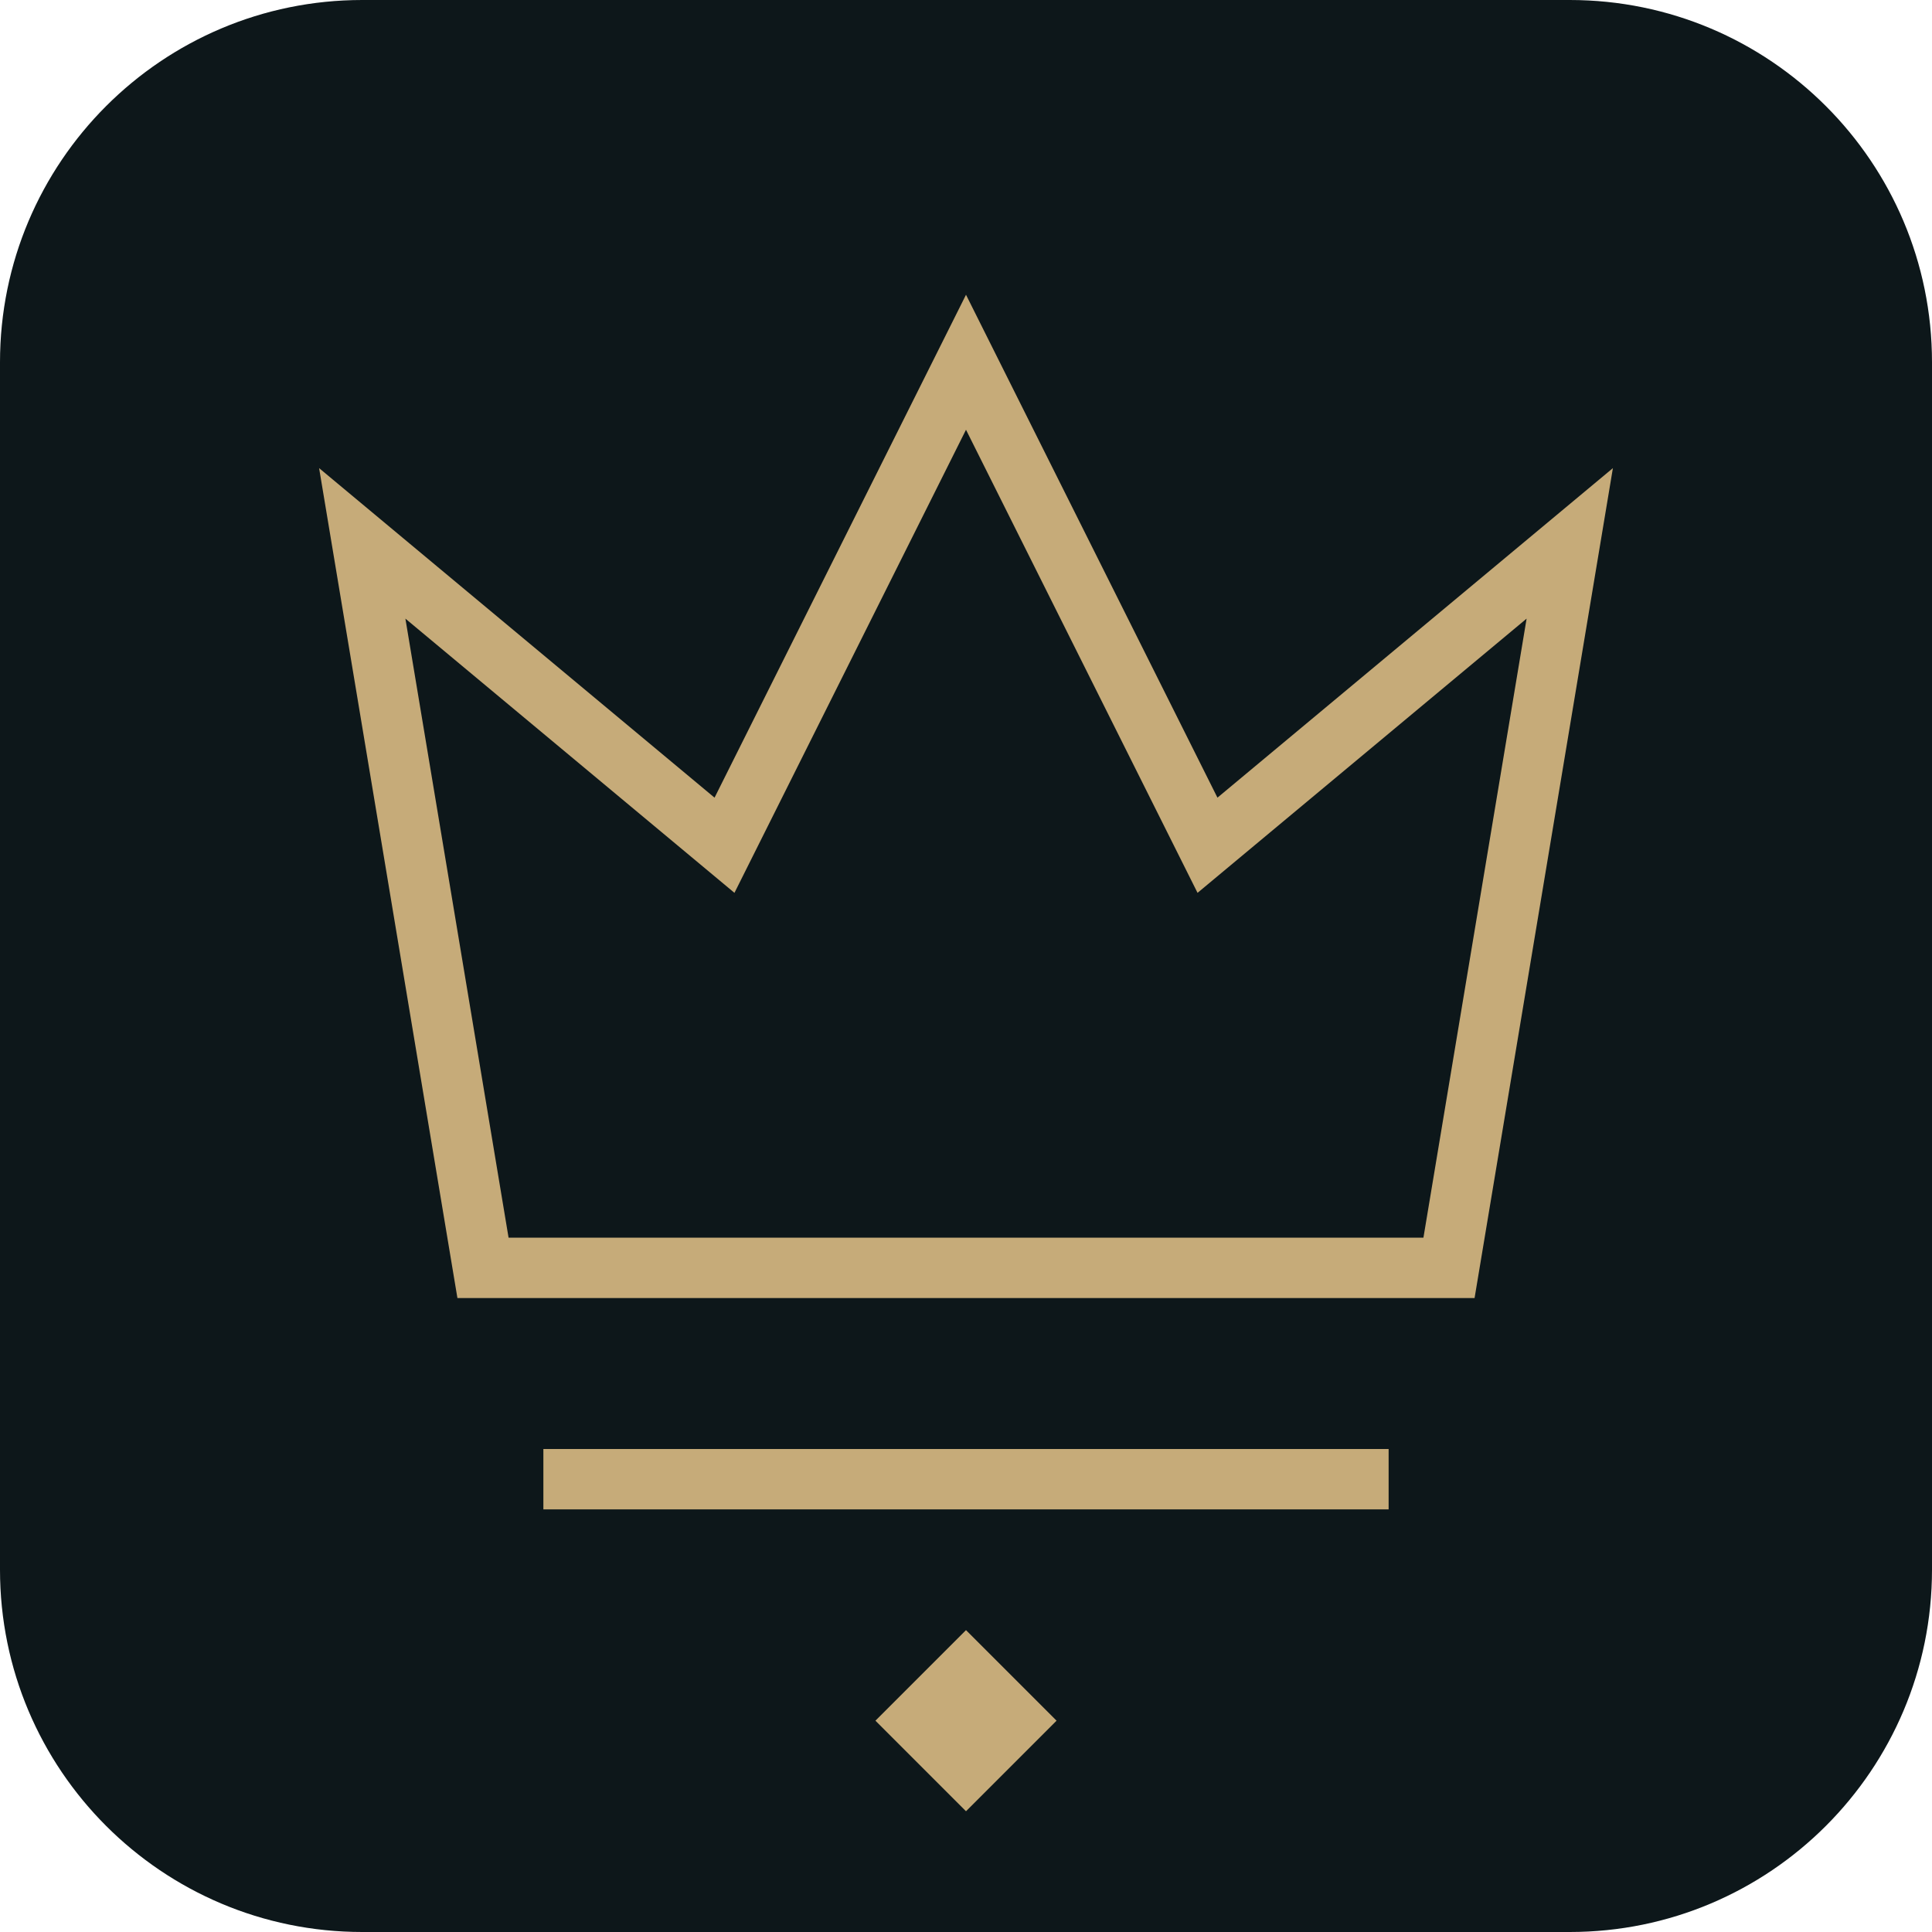
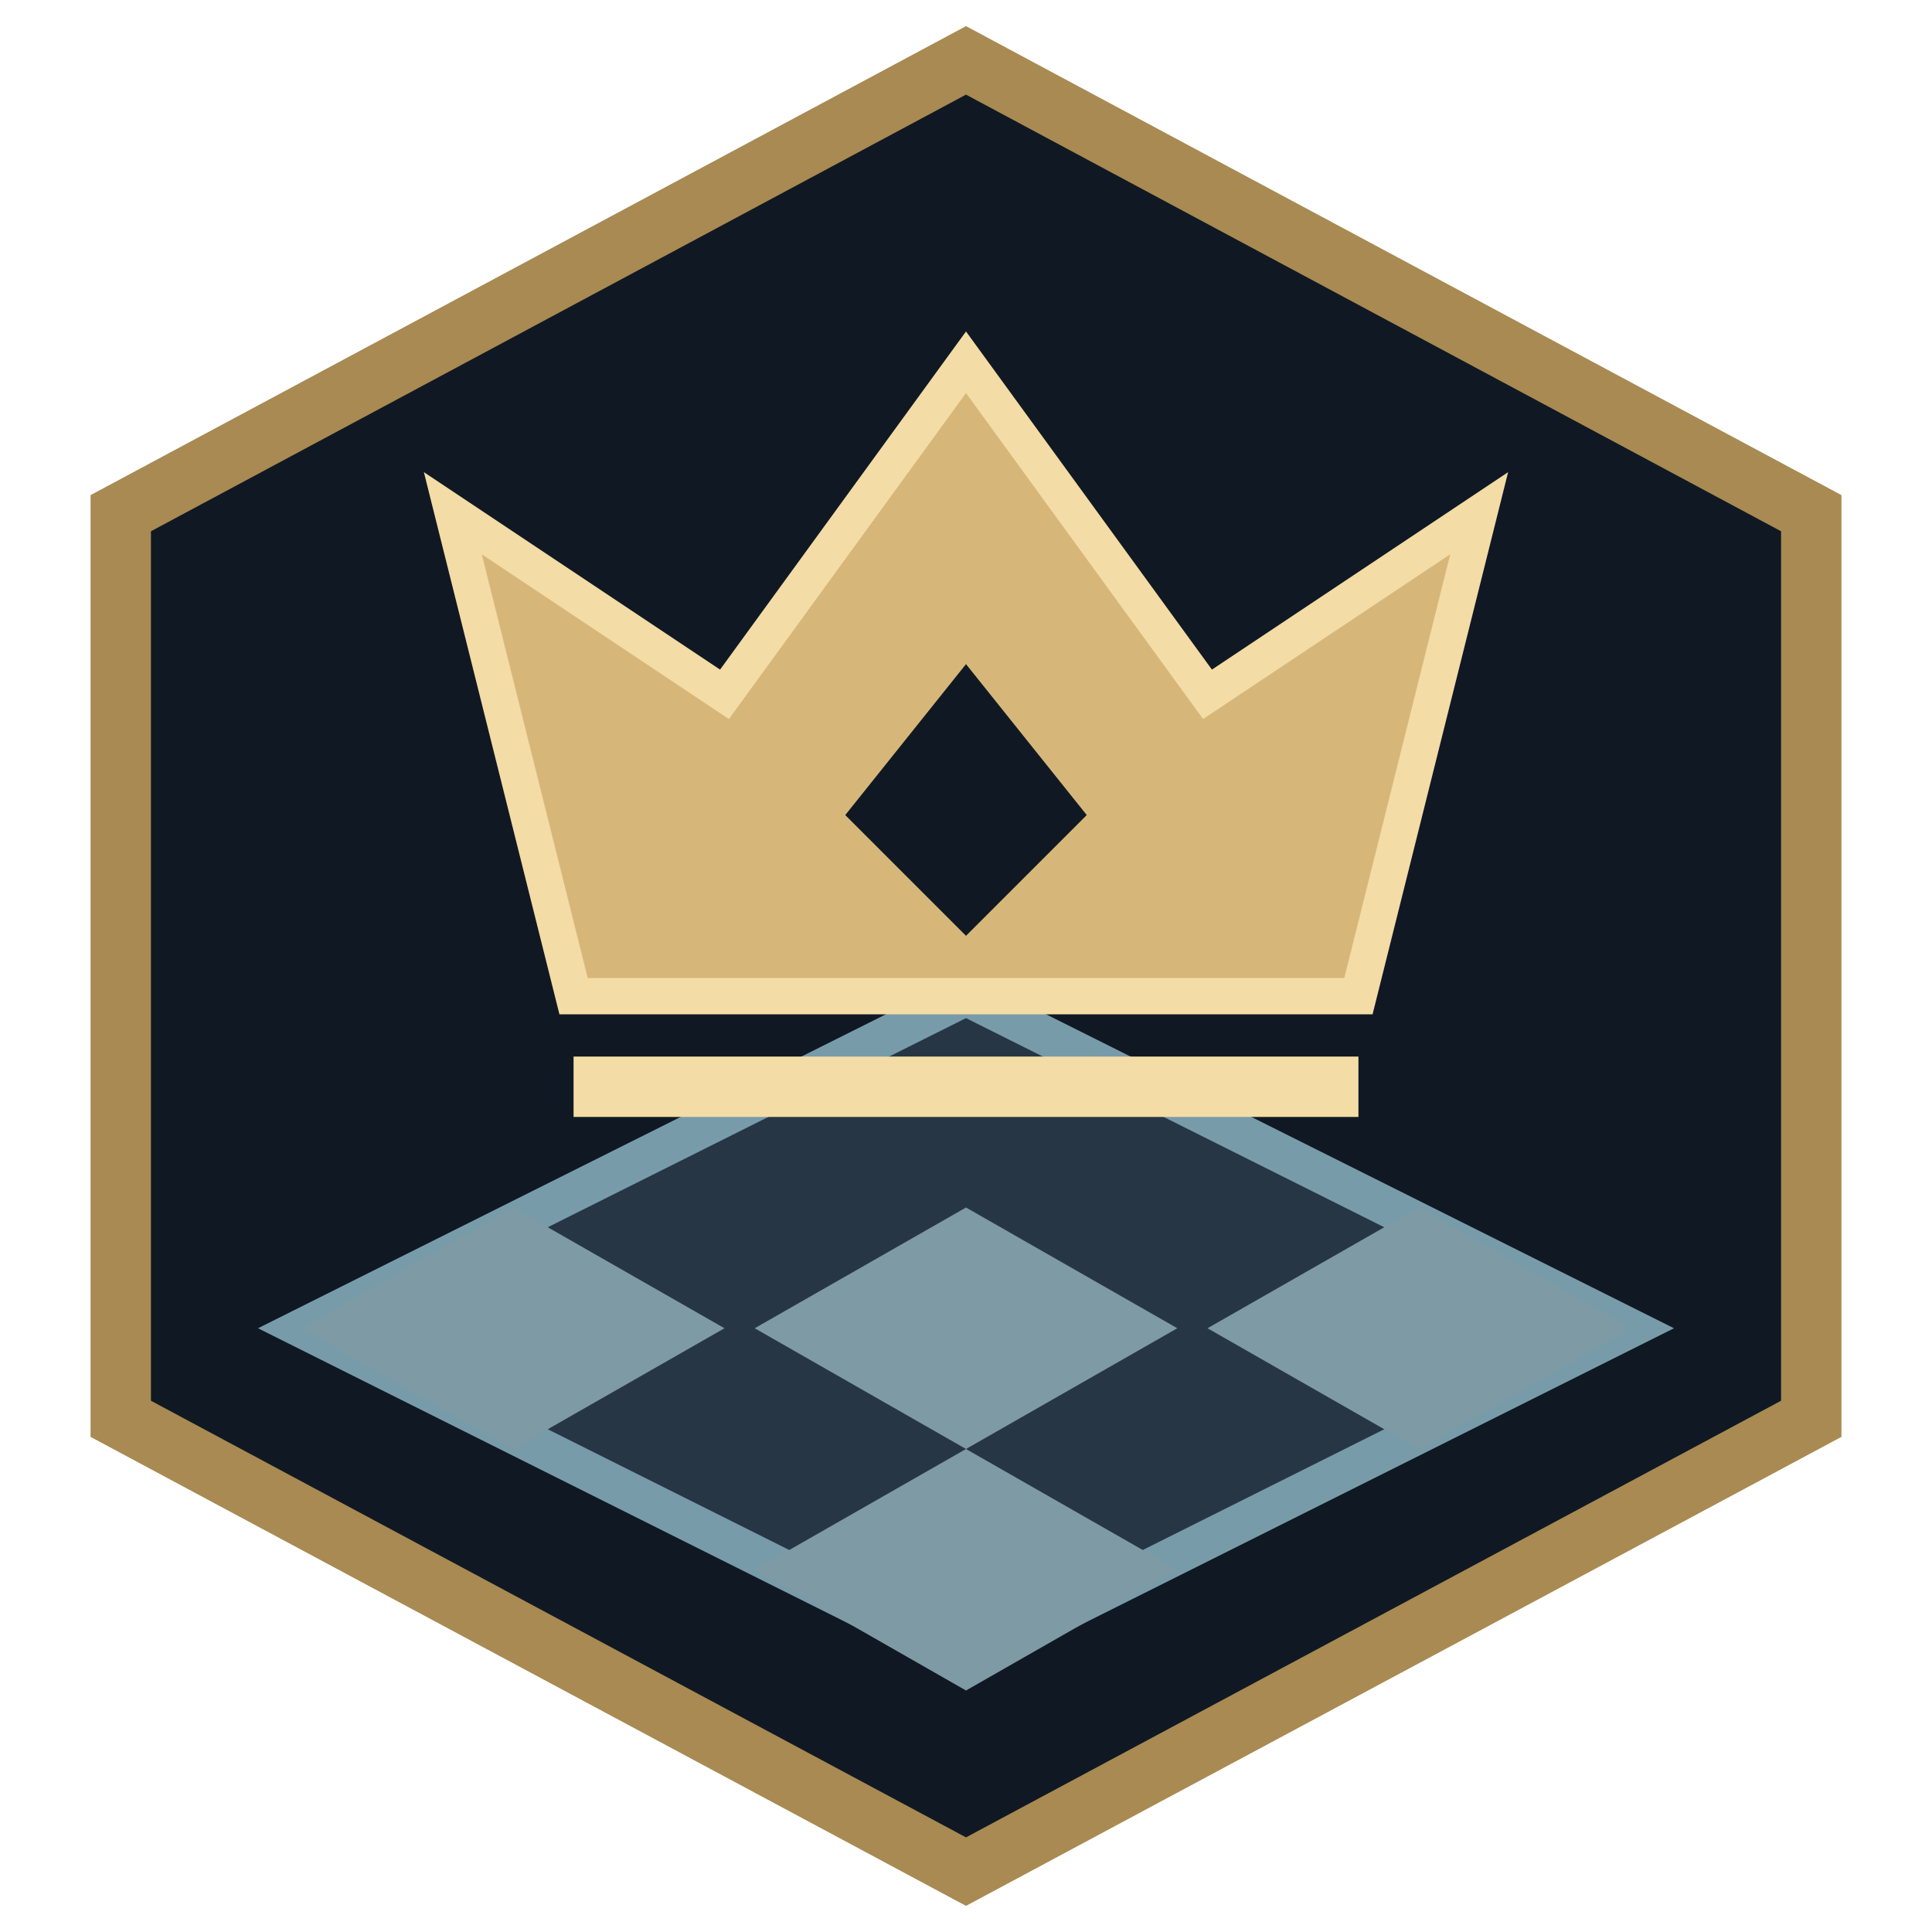
<svg xmlns="http://www.w3.org/2000/svg" viewBox="0 0 64 64">
-   <rect width="64" height="64" rx="12" fill="#0d171a" />
-   <path d="M16 42l-4-24 12 10 8-16 8 16 12-10-4 24H16zm2 7h28" fill="none" stroke="#c6ab79" stroke-width="2" />
-   <path d="M32 54l3 3-3 3-3-3z" fill="#c6ab79" />
+   <path fill="#101923" stroke="#a88a52" stroke-width="2" d="M32 2 60 17v30L32 62 4 47V17Z" />
+   <path fill="#273645" stroke="#789baa" stroke-width="1.3" d="m10 44 22-11 22 11-22 11z" />
+   <path fill="#7e9aa4" d="m10 44 7-4 7 4-7 4zm15 0 7-4 7 4-7 4zm15 0 7-4 7 4-7 4zm-15 8 7-4 7 4-7 4z" />
+   <path fill="#d7b779" stroke="#f4dca6" stroke-width="1.2" d="m15 17 9 6 8-11 8 11 9-6-4 16H19z" />
+   <path fill="#101923" d="m32 22 4 5-4 4-4-4z" />
+   <path stroke="#f4dca6" stroke-width="2" d="M19 36h26" />
</svg>
